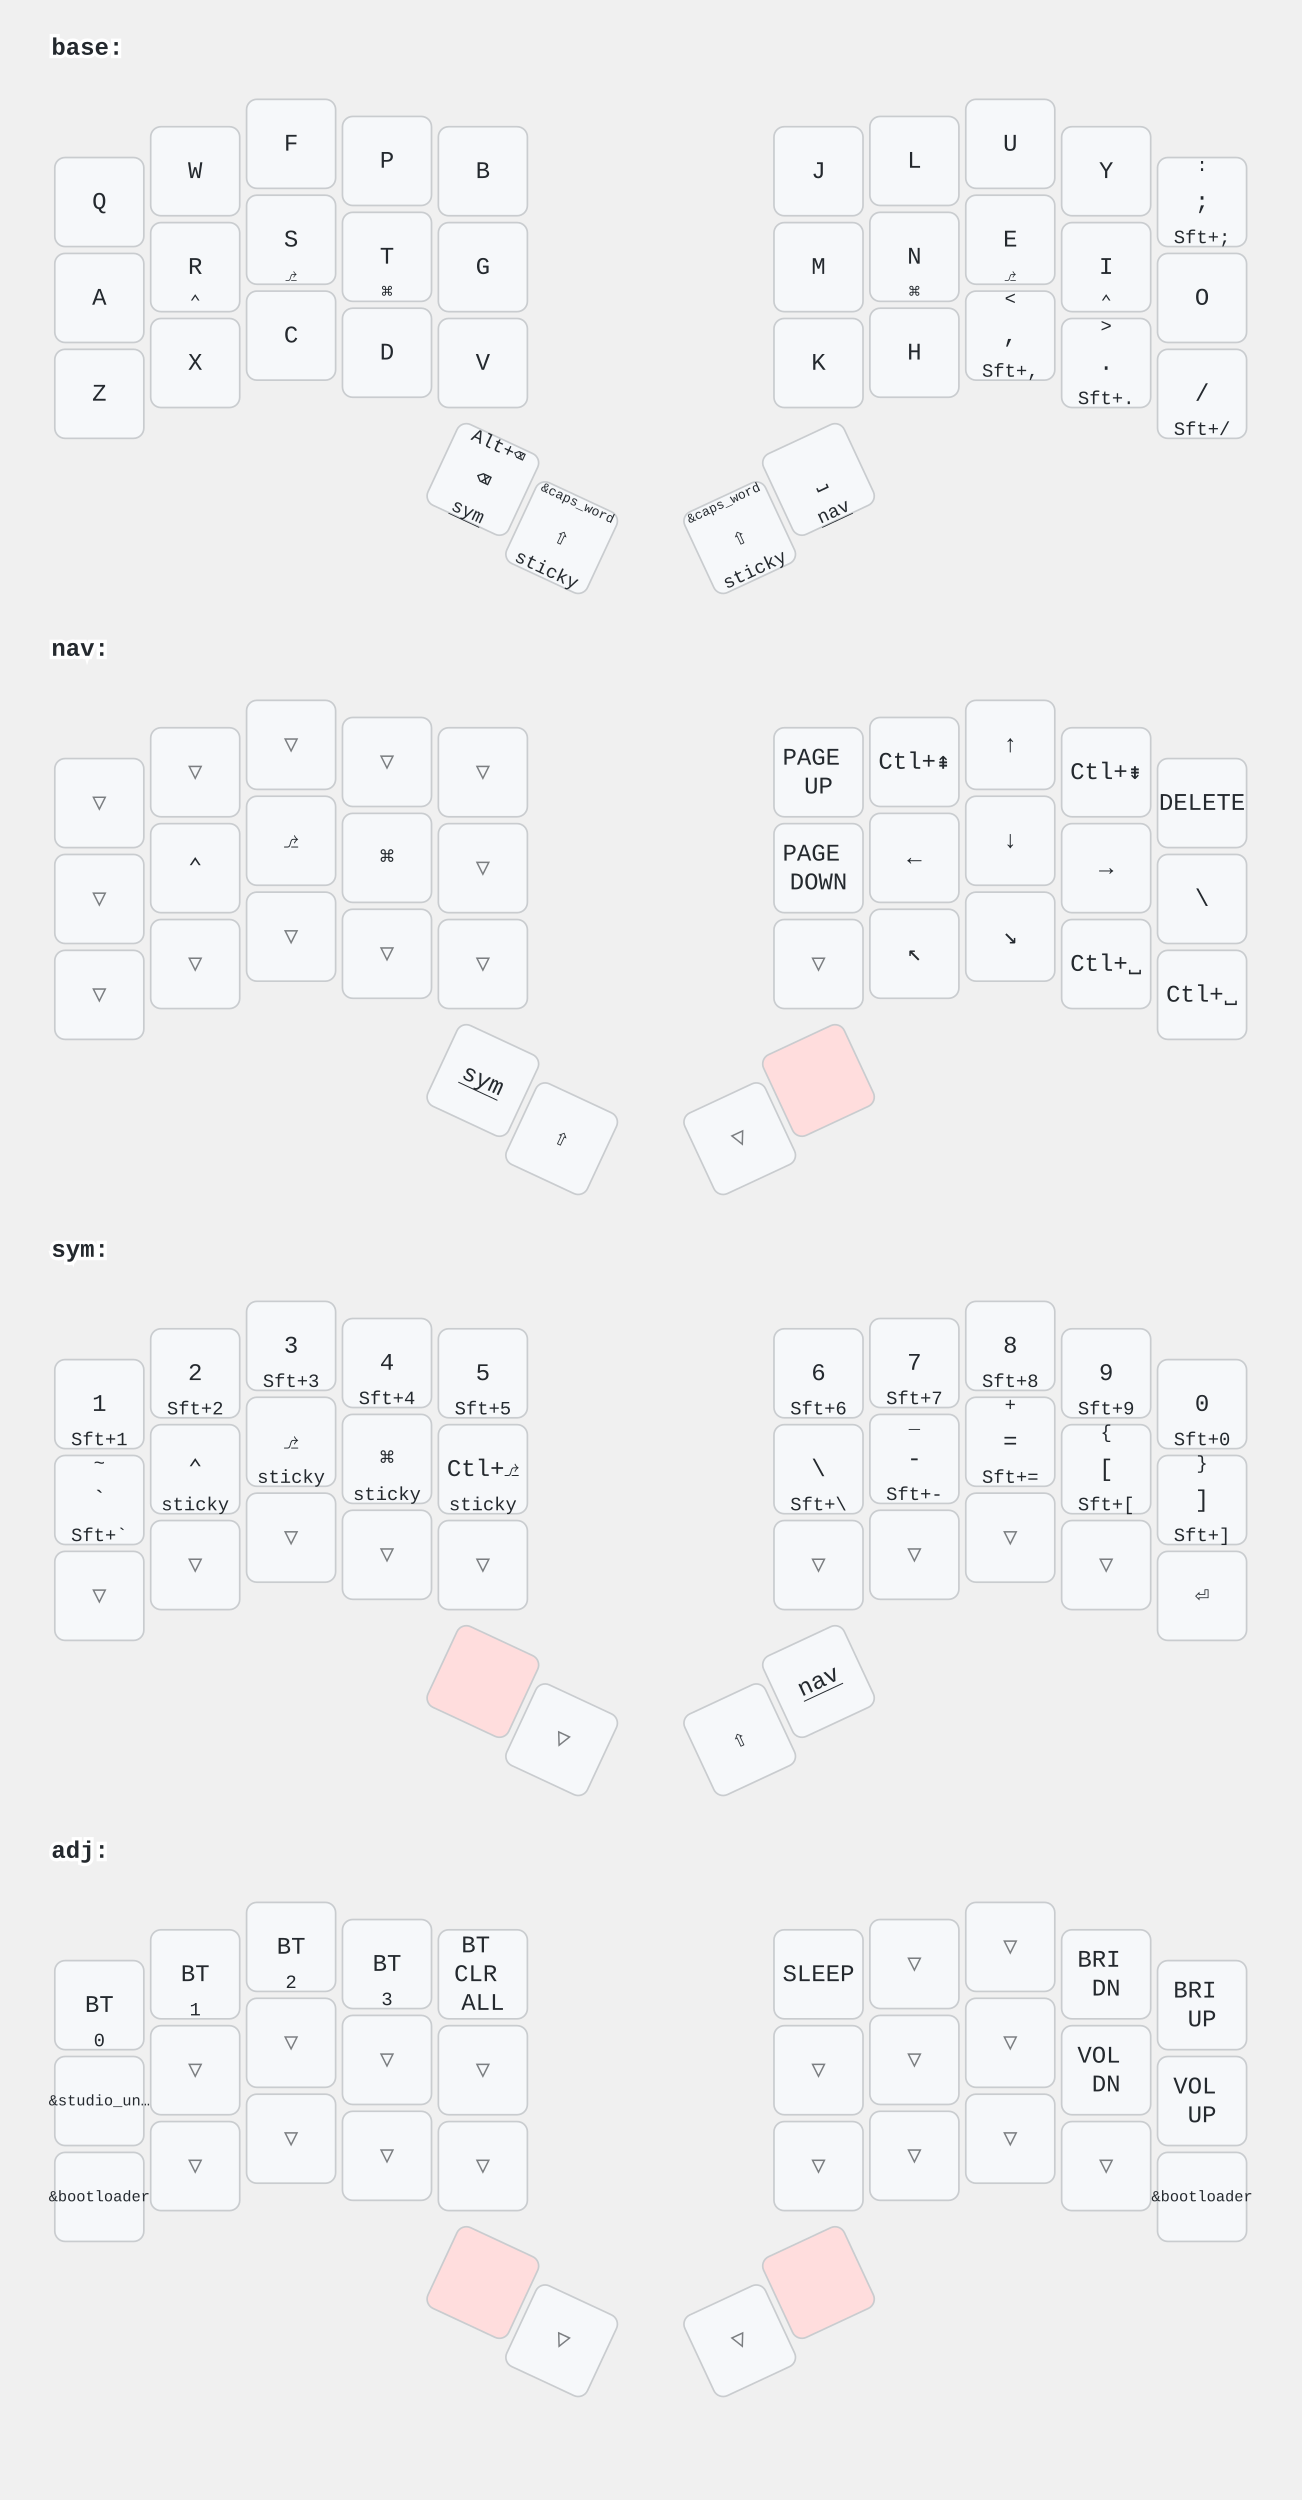
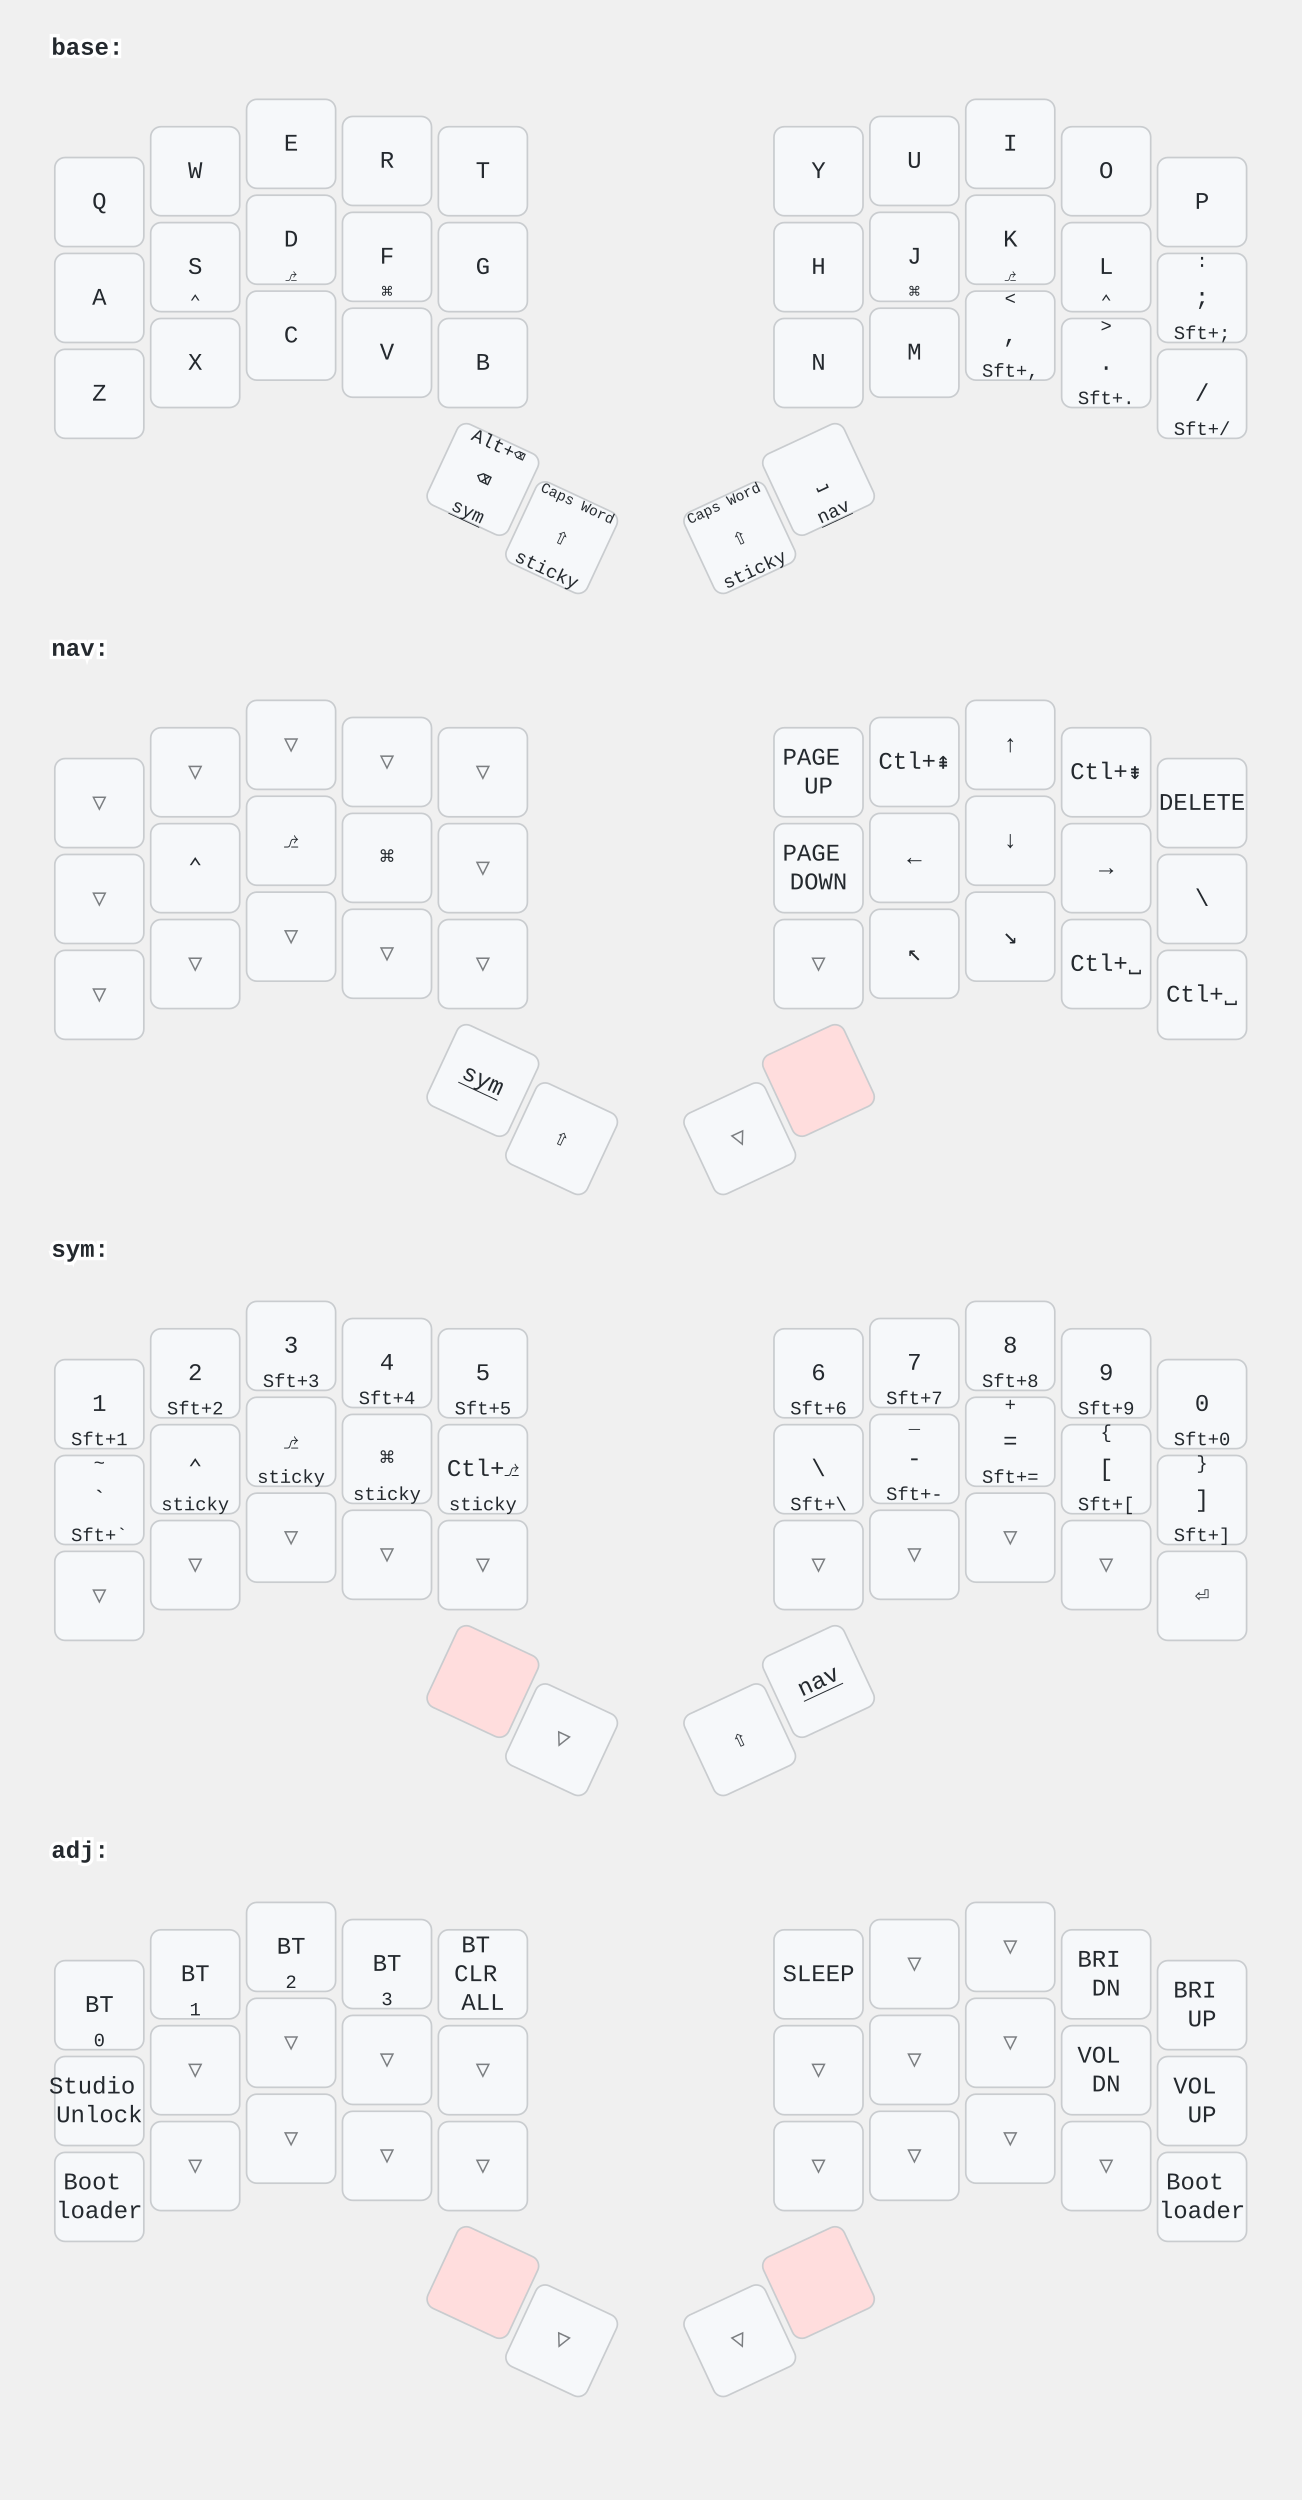
<svg xmlns="http://www.w3.org/2000/svg" width="760" height="1460" viewBox="0 0 760 1460" class="keymap">
  <style>/* inherit to force styles through use tags */
svg path {
    fill: inherit;
}

/* font and background color specifications */
svg.keymap {
    font-family: SFMono-Regular,Consolas,Liberation Mono,Menlo,monospace;
    font-size: 14px;
    font-kerning: normal;
    text-rendering: optimizeLegibility;
    fill: #24292e;
}

/* default key styling */
rect.key {
    fill: #f6f8fa;
}

rect.key, rect.combo {
    stroke: #c9cccf;
    stroke-width: 1;
}

/* default key side styling, only used is draw_key_sides is set */
rect.side {
    filter: brightness(90%);
}

/* color accent for combo boxes */
rect.combo, rect.combo-separate {
    fill: #cdf;
}

/* color accent for held keys */
rect.held, rect.combo.held {
    fill: #fdd;
}

/* color accent for ghost (optional) keys */
rect.ghost, rect.combo.ghost {
    stroke-dasharray: 4, 4;
    stroke-width: 2;
}

text {
    text-anchor: middle;
    dominant-baseline: middle;
}

/* styling for layer labels */
text.label {
    font-weight: bold;
    text-anchor: start;
    stroke: white;
    stroke-width: 4;
    paint-order: stroke;
}

/* styling for optional footer */
text.footer {
    text-anchor: end;
    dominant-baseline: auto;
    stroke: white;
    stroke-width: 4;
    paint-order: stroke;
}

/* styling for combo tap, and key non-tap label text */
text.combo, text.hold, text.shifted, text.left, text.right {
    font-size: 11px;
}

text.hold {
    text-anchor: middle;
    dominant-baseline: auto;
}

text.shifted {
    text-anchor: middle;
    dominant-baseline: hanging;
}

text.left {
    text-anchor: start;
}

text.right {
    text-anchor: end;
}

text.layer-activator {
    text-decoration: underline;
}

/* styling for hold/shifted label text in combo box */
text.combo.hold, text.combo.shifted, text.combo.left, text.combo.right {
    font-size: 8px;
}

/* lighter symbol for transparent keys */
text.trans {
    fill: #7b7e81;
}

/* styling for combo dendrons */
path.combo {
    stroke-width: 1;
    stroke: gray;
    fill: none;
}

/* Start Tabler Icons Cleanup */
/* cannot use height/width with glyphs */
.icon-tabler &gt; path {
    fill: inherit;
    stroke: inherit;
    stroke-width: 2;
}
/* hide tabler's default box */
.icon-tabler &gt; path[stroke="none"][fill="none"] {
    visibility: hidden;
}
/* End Tabler Icons Cleanup */
</style>
  <g transform="translate(30, 0)" class="layer-base">
    <text x="0" y="28" class="label" id="base">base:</text>
    <g transform="translate(0, 56)">
      <g transform="translate(28, 62)" class="key keypos-0">
        <rect rx="6" ry="6" x="-26" y="-26" width="52" height="52" class="key" />
        <text x="0" y="0" class="key tap">Q</text>
      </g>
      <g transform="translate(84, 44)" class="key keypos-1">
        <rect rx="6" ry="6" x="-26" y="-26" width="52" height="52" class="key" />
        <text x="0" y="0" class="key tap">W</text>
      </g>
      <g transform="translate(140, 28)" class="key keypos-2">
        <rect rx="6" ry="6" x="-26" y="-26" width="52" height="52" class="key" />
+         <text x="0" y="0" class="key tap">E</text>
+       </g>
+       <g transform="translate(196, 38)" class="key keypos-3">
+         <rect rx="6" ry="6" x="-26" y="-26" width="52" height="52" class="key" />
+         <text x="0" y="0" class="key tap">R</text>
+       </g>
+       <g transform="translate(252, 44)" class="key keypos-4">
+         <rect rx="6" ry="6" x="-26" y="-26" width="52" height="52" class="key" />
+         <text x="0" y="0" class="key tap">T</text>
+       </g>
+       <g transform="translate(448, 44)" class="key keypos-5">
+         <rect rx="6" ry="6" x="-26" y="-26" width="52" height="52" class="key" />
+         <text x="0" y="0" class="key tap">Y</text>
+       </g>
+       <g transform="translate(504, 38)" class="key keypos-6">
+         <rect rx="6" ry="6" x="-26" y="-26" width="52" height="52" class="key" />
+         <text x="0" y="0" class="key tap">U</text>
+       </g>
+       <g transform="translate(560, 28)" class="key keypos-7">
+         <rect rx="6" ry="6" x="-26" y="-26" width="52" height="52" class="key" />
+         <text x="0" y="0" class="key tap">I</text>
+       </g>
+       <g transform="translate(616, 44)" class="key keypos-8">
+         <rect rx="6" ry="6" x="-26" y="-26" width="52" height="52" class="key" />
+         <text x="0" y="0" class="key tap">O</text>
+       </g>
+       <g transform="translate(672, 62)" class="key keypos-9">
+         <rect rx="6" ry="6" x="-26" y="-26" width="52" height="52" class="key" />
+         <text x="0" y="0" class="key tap">P</text>
+       </g>
+       <g transform="translate(28, 118)" class="key keypos-10">
+         <rect rx="6" ry="6" x="-26" y="-26" width="52" height="52" class="key" />
+         <text x="0" y="0" class="key tap">A</text>
+       </g>
+       <g transform="translate(84, 100)" class="key keypos-11">
+         <rect rx="6" ry="6" x="-26" y="-26" width="52" height="52" class="key" />
+         <text x="0" y="0" class="key tap">S</text>
+         <text x="0" y="24" class="key hold">⌃</text>
+       </g>
+       <g transform="translate(140, 84)" class="key keypos-12">
+         <rect rx="6" ry="6" x="-26" y="-26" width="52" height="52" class="key" />
+         <text x="0" y="0" class="key tap">D</text>
+         <text x="0" y="24" class="key hold">⎇</text>
+       </g>
+       <g transform="translate(196, 94)" class="key keypos-13">
+         <rect rx="6" ry="6" x="-26" y="-26" width="52" height="52" class="key" />
        <text x="0" y="0" class="key tap">F</text>
-       </g>
-       <g transform="translate(196, 38)" class="key keypos-3">
-         <rect rx="6" ry="6" x="-26" y="-26" width="52" height="52" class="key" />
-         <text x="0" y="0" class="key tap">P</text>
-       </g>
-       <g transform="translate(252, 44)" class="key keypos-4">
-         <rect rx="6" ry="6" x="-26" y="-26" width="52" height="52" class="key" />
-         <text x="0" y="0" class="key tap">B</text>
-       </g>
-       <g transform="translate(448, 44)" class="key keypos-5">
+         <text x="0" y="24" class="key hold">⌘</text>
+       </g>
+       <g transform="translate(252, 100)" class="key keypos-14">
+         <rect rx="6" ry="6" x="-26" y="-26" width="52" height="52" class="key" />
+         <text x="0" y="0" class="key tap">G</text>
+       </g>
+       <g transform="translate(448, 100)" class="key keypos-15">
+         <rect rx="6" ry="6" x="-26" y="-26" width="52" height="52" class="key" />
+         <text x="0" y="0" class="key tap">H</text>
+       </g>
+       <g transform="translate(504, 94)" class="key keypos-16">
        <rect rx="6" ry="6" x="-26" y="-26" width="52" height="52" class="key" />
        <text x="0" y="0" class="key tap">J</text>
-       </g>
-       <g transform="translate(504, 38)" class="key keypos-6">
+         <text x="0" y="24" class="key hold">⌘</text>
+       </g>
+       <g transform="translate(560, 84)" class="key keypos-17">
+         <rect rx="6" ry="6" x="-26" y="-26" width="52" height="52" class="key" />
+         <text x="0" y="0" class="key tap">K</text>
+         <text x="0" y="24" class="key hold">⎇</text>
+       </g>
+       <g transform="translate(616, 100)" class="key keypos-18">
        <rect rx="6" ry="6" x="-26" y="-26" width="52" height="52" class="key" />
        <text x="0" y="0" class="key tap">L</text>
-       </g>
-       <g transform="translate(560, 28)" class="key keypos-7">
-         <rect rx="6" ry="6" x="-26" y="-26" width="52" height="52" class="key" />
-         <text x="0" y="0" class="key tap">U</text>
-       </g>
-       <g transform="translate(616, 44)" class="key keypos-8">
-         <rect rx="6" ry="6" x="-26" y="-26" width="52" height="52" class="key" />
-         <text x="0" y="0" class="key tap">Y</text>
-       </g>
-       <g transform="translate(672, 62)" class="key keypos-9">
+         <text x="0" y="24" class="key hold">⌃</text>
+       </g>
+       <g transform="translate(672, 118)" class="key keypos-19">
        <rect rx="6" ry="6" x="-26" y="-26" width="52" height="52" class="key" />
        <text x="0" y="0" class="key tap">;</text>
        <text x="0" y="24" class="key hold">Sft+;</text>
        <text x="0" y="-24" class="key shifted">:</text>
      </g>
-       <g transform="translate(28, 118)" class="key keypos-10">
-         <rect rx="6" ry="6" x="-26" y="-26" width="52" height="52" class="key" />
-         <text x="0" y="0" class="key tap">A</text>
-       </g>
-       <g transform="translate(84, 100)" class="key keypos-11">
-         <rect rx="6" ry="6" x="-26" y="-26" width="52" height="52" class="key" />
-         <text x="0" y="0" class="key tap">R</text>
-         <text x="0" y="24" class="key hold">⌃</text>
-       </g>
-       <g transform="translate(140, 84)" class="key keypos-12">
-         <rect rx="6" ry="6" x="-26" y="-26" width="52" height="52" class="key" />
-         <text x="0" y="0" class="key tap">S</text>
-         <text x="0" y="24" class="key hold">⎇</text>
-       </g>
-       <g transform="translate(196, 94)" class="key keypos-13">
-         <rect rx="6" ry="6" x="-26" y="-26" width="52" height="52" class="key" />
-         <text x="0" y="0" class="key tap">T</text>
-         <text x="0" y="24" class="key hold">⌘</text>
-       </g>
-       <g transform="translate(252, 100)" class="key keypos-14">
-         <rect rx="6" ry="6" x="-26" y="-26" width="52" height="52" class="key" />
-         <text x="0" y="0" class="key tap">G</text>
-       </g>
-       <g transform="translate(448, 100)" class="key keypos-15">
+       <g transform="translate(28, 174)" class="key keypos-20">
+         <rect rx="6" ry="6" x="-26" y="-26" width="52" height="52" class="key" />
+         <text x="0" y="0" class="key tap">Z</text>
+       </g>
+       <g transform="translate(84, 156)" class="key keypos-21">
+         <rect rx="6" ry="6" x="-26" y="-26" width="52" height="52" class="key" />
+         <text x="0" y="0" class="key tap">X</text>
+       </g>
+       <g transform="translate(140, 140)" class="key keypos-22">
+         <rect rx="6" ry="6" x="-26" y="-26" width="52" height="52" class="key" />
+         <text x="0" y="0" class="key tap">C</text>
+       </g>
+       <g transform="translate(196, 150)" class="key keypos-23">
+         <rect rx="6" ry="6" x="-26" y="-26" width="52" height="52" class="key" />
+         <text x="0" y="0" class="key tap">V</text>
+       </g>
+       <g transform="translate(252, 156)" class="key keypos-24">
+         <rect rx="6" ry="6" x="-26" y="-26" width="52" height="52" class="key" />
+         <text x="0" y="0" class="key tap">B</text>
+       </g>
+       <g transform="translate(448, 156)" class="key keypos-25">
+         <rect rx="6" ry="6" x="-26" y="-26" width="52" height="52" class="key" />
+         <text x="0" y="0" class="key tap">N</text>
+       </g>
+       <g transform="translate(504, 150)" class="key keypos-26">
        <rect rx="6" ry="6" x="-26" y="-26" width="52" height="52" class="key" />
        <text x="0" y="0" class="key tap">M</text>
-       </g>
-       <g transform="translate(504, 94)" class="key keypos-16">
-         <rect rx="6" ry="6" x="-26" y="-26" width="52" height="52" class="key" />
-         <text x="0" y="0" class="key tap">N</text>
-         <text x="0" y="24" class="key hold">⌘</text>
-       </g>
-       <g transform="translate(560, 84)" class="key keypos-17">
-         <rect rx="6" ry="6" x="-26" y="-26" width="52" height="52" class="key" />
-         <text x="0" y="0" class="key tap">E</text>
-         <text x="0" y="24" class="key hold">⎇</text>
-       </g>
-       <g transform="translate(616, 100)" class="key keypos-18">
-         <rect rx="6" ry="6" x="-26" y="-26" width="52" height="52" class="key" />
-         <text x="0" y="0" class="key tap">I</text>
-         <text x="0" y="24" class="key hold">⌃</text>
-       </g>
-       <g transform="translate(672, 118)" class="key keypos-19">
-         <rect rx="6" ry="6" x="-26" y="-26" width="52" height="52" class="key" />
-         <text x="0" y="0" class="key tap">O</text>
-       </g>
-       <g transform="translate(28, 174)" class="key keypos-20">
-         <rect rx="6" ry="6" x="-26" y="-26" width="52" height="52" class="key" />
-         <text x="0" y="0" class="key tap">Z</text>
-       </g>
-       <g transform="translate(84, 156)" class="key keypos-21">
-         <rect rx="6" ry="6" x="-26" y="-26" width="52" height="52" class="key" />
-         <text x="0" y="0" class="key tap">X</text>
-       </g>
-       <g transform="translate(140, 140)" class="key keypos-22">
-         <rect rx="6" ry="6" x="-26" y="-26" width="52" height="52" class="key" />
-         <text x="0" y="0" class="key tap">C</text>
-       </g>
-       <g transform="translate(196, 150)" class="key keypos-23">
-         <rect rx="6" ry="6" x="-26" y="-26" width="52" height="52" class="key" />
-         <text x="0" y="0" class="key tap">D</text>
-       </g>
-       <g transform="translate(252, 156)" class="key keypos-24">
-         <rect rx="6" ry="6" x="-26" y="-26" width="52" height="52" class="key" />
-         <text x="0" y="0" class="key tap">V</text>
-       </g>
-       <g transform="translate(448, 156)" class="key keypos-25">
-         <rect rx="6" ry="6" x="-26" y="-26" width="52" height="52" class="key" />
-         <text x="0" y="0" class="key tap">K</text>
-       </g>
-       <g transform="translate(504, 150)" class="key keypos-26">
-         <rect rx="6" ry="6" x="-26" y="-26" width="52" height="52" class="key" />
-         <text x="0" y="0" class="key tap">H</text>
      </g>
      <g transform="translate(560, 140)" class="key keypos-27">
        <rect rx="6" ry="6" x="-26" y="-26" width="52" height="52" class="key" />
        <text x="0" y="0" class="key tap">,</text>
        <text x="0" y="24" class="key hold">Sft+,</text>
        <text x="0" y="-24" class="key shifted">&lt;</text>
      </g>
      <g transform="translate(616, 156)" class="key keypos-28">
        <rect rx="6" ry="6" x="-26" y="-26" width="52" height="52" class="key" />
        <text x="0" y="0" class="key tap">.</text>
        <text x="0" y="24" class="key hold">Sft+.</text>
        <text x="0" y="-24" class="key shifted">&gt;</text>
      </g>
      <g transform="translate(672, 174)" class="key keypos-29">
        <rect rx="6" ry="6" x="-26" y="-26" width="52" height="52" class="key" />
        <text x="0" y="0" class="key tap">/</text>
        <text x="0" y="24" class="key hold">Sft+/</text>
      </g>
      <g transform="translate(252, 224) rotate(25.0)" class="key keypos-30">
        <rect rx="6" ry="6" x="-26" y="-26" width="52" height="52" class="key" />
        <text x="0" y="0" class="key tap">⌫</text>
        <a href="#sym">
          <text x="0" y="24" class="key hold layer-activator">sym</text>
        </a>
        <text x="0" y="-24" class="key shifted">Alt+⌫</text>
      </g>
      <g transform="translate(298, 258) rotate(25.0)" class="key keypos-31">
        <rect rx="6" ry="6" x="-26" y="-26" width="52" height="52" class="key" />
        <text x="0" y="0" class="key tap">⇧</text>
        <text x="0" y="24" class="key hold">sticky</text>
        <text x="0" y="-24" class="key shifted">
-           <tspan style="font-size: 70%">&amp;caps_word</tspan>
+           <tspan style="font-size: 78%">Caps Word</tspan>
        </text>
      </g>
      <g transform="translate(402, 258) rotate(-25.0)" class="key keypos-32">
        <rect rx="6" ry="6" x="-26" y="-26" width="52" height="52" class="key" />
        <text x="0" y="0" class="key tap">⇧</text>
        <text x="0" y="24" class="key hold">sticky</text>
        <text x="0" y="-24" class="key shifted">
-           <tspan style="font-size: 70%">&amp;caps_word</tspan>
+           <tspan style="font-size: 78%">Caps Word</tspan>
        </text>
      </g>
      <g transform="translate(448, 224) rotate(-25.0)" class="key keypos-33">
        <rect rx="6" ry="6" x="-26" y="-26" width="52" height="52" class="key" />
        <text x="0" y="0" class="key tap">⎵</text>
        <a href="#nav">
          <text x="0" y="24" class="key hold layer-activator">nav</text>
        </a>
      </g>
    </g>
  </g>
  <g transform="translate(30, 351)" class="layer-nav">
    <text x="0" y="28" class="label" id="nav">nav:</text>
    <g transform="translate(0, 56)">
      <g transform="translate(28, 62)" class="key trans keypos-0">
        <rect rx="6" ry="6" x="-26" y="-26" width="52" height="52" class="key trans" />
        <text x="0" y="0" class="key trans tap">▽</text>
      </g>
      <g transform="translate(84, 44)" class="key trans keypos-1">
        <rect rx="6" ry="6" x="-26" y="-26" width="52" height="52" class="key trans" />
        <text x="0" y="0" class="key trans tap">▽</text>
      </g>
      <g transform="translate(140, 28)" class="key trans keypos-2">
        <rect rx="6" ry="6" x="-26" y="-26" width="52" height="52" class="key trans" />
        <text x="0" y="0" class="key trans tap">▽</text>
      </g>
      <g transform="translate(196, 38)" class="key trans keypos-3">
        <rect rx="6" ry="6" x="-26" y="-26" width="52" height="52" class="key trans" />
        <text x="0" y="0" class="key trans tap">▽</text>
      </g>
      <g transform="translate(252, 44)" class="key trans keypos-4">
        <rect rx="6" ry="6" x="-26" y="-26" width="52" height="52" class="key trans" />
        <text x="0" y="0" class="key trans tap">▽</text>
      </g>
      <g transform="translate(448, 44)" class="key keypos-5">
        <rect rx="6" ry="6" x="-26" y="-26" width="52" height="52" class="key" />
        <text x="0" y="0" class="key tap">
          <tspan x="0" dy="-0.6em">PAGE</tspan>
          <tspan x="0" dy="1.2em">UP</tspan>
        </text>
      </g>
      <g transform="translate(504, 38)" class="key keypos-6">
        <rect rx="6" ry="6" x="-26" y="-26" width="52" height="52" class="key" />
        <text x="0" y="0" class="key tap">Ctl+⇞</text>
      </g>
      <g transform="translate(560, 28)" class="key keypos-7">
        <rect rx="6" ry="6" x="-26" y="-26" width="52" height="52" class="key" />
        <text x="0" y="0" class="key tap">↑</text>
      </g>
      <g transform="translate(616, 44)" class="key keypos-8">
        <rect rx="6" ry="6" x="-26" y="-26" width="52" height="52" class="key" />
        <text x="0" y="0" class="key tap">Ctl+⇟</text>
      </g>
      <g transform="translate(672, 62)" class="key keypos-9">
        <rect rx="6" ry="6" x="-26" y="-26" width="52" height="52" class="key" />
        <text x="0" y="0" class="key tap">DELETE</text>
      </g>
      <g transform="translate(28, 118)" class="key trans keypos-10">
        <rect rx="6" ry="6" x="-26" y="-26" width="52" height="52" class="key trans" />
        <text x="0" y="0" class="key trans tap">▽</text>
      </g>
      <g transform="translate(84, 100)" class="key keypos-11">
        <rect rx="6" ry="6" x="-26" y="-26" width="52" height="52" class="key" />
        <text x="0" y="0" class="key tap">⌃</text>
      </g>
      <g transform="translate(140, 84)" class="key keypos-12">
        <rect rx="6" ry="6" x="-26" y="-26" width="52" height="52" class="key" />
        <text x="0" y="0" class="key tap">⎇</text>
      </g>
      <g transform="translate(196, 94)" class="key keypos-13">
        <rect rx="6" ry="6" x="-26" y="-26" width="52" height="52" class="key" />
        <text x="0" y="0" class="key tap">⌘</text>
      </g>
      <g transform="translate(252, 100)" class="key trans keypos-14">
        <rect rx="6" ry="6" x="-26" y="-26" width="52" height="52" class="key trans" />
        <text x="0" y="0" class="key trans tap">▽</text>
      </g>
      <g transform="translate(448, 100)" class="key keypos-15">
        <rect rx="6" ry="6" x="-26" y="-26" width="52" height="52" class="key" />
        <text x="0" y="0" class="key tap">
          <tspan x="0" dy="-0.6em">PAGE</tspan>
          <tspan x="0" dy="1.2em">DOWN</tspan>
        </text>
      </g>
      <g transform="translate(504, 94)" class="key keypos-16">
        <rect rx="6" ry="6" x="-26" y="-26" width="52" height="52" class="key" />
        <text x="0" y="0" class="key tap">←</text>
      </g>
      <g transform="translate(560, 84)" class="key keypos-17">
        <rect rx="6" ry="6" x="-26" y="-26" width="52" height="52" class="key" />
        <text x="0" y="0" class="key tap">↓</text>
      </g>
      <g transform="translate(616, 100)" class="key keypos-18">
        <rect rx="6" ry="6" x="-26" y="-26" width="52" height="52" class="key" />
        <text x="0" y="0" class="key tap">→</text>
      </g>
      <g transform="translate(672, 118)" class="key keypos-19">
        <rect rx="6" ry="6" x="-26" y="-26" width="52" height="52" class="key" />
        <text x="0" y="0" class="key tap">\</text>
      </g>
      <g transform="translate(28, 174)" class="key trans keypos-20">
        <rect rx="6" ry="6" x="-26" y="-26" width="52" height="52" class="key trans" />
        <text x="0" y="0" class="key trans tap">▽</text>
      </g>
      <g transform="translate(84, 156)" class="key trans keypos-21">
        <rect rx="6" ry="6" x="-26" y="-26" width="52" height="52" class="key trans" />
        <text x="0" y="0" class="key trans tap">▽</text>
      </g>
      <g transform="translate(140, 140)" class="key trans keypos-22">
        <rect rx="6" ry="6" x="-26" y="-26" width="52" height="52" class="key trans" />
        <text x="0" y="0" class="key trans tap">▽</text>
      </g>
      <g transform="translate(196, 150)" class="key trans keypos-23">
        <rect rx="6" ry="6" x="-26" y="-26" width="52" height="52" class="key trans" />
        <text x="0" y="0" class="key trans tap">▽</text>
      </g>
      <g transform="translate(252, 156)" class="key trans keypos-24">
        <rect rx="6" ry="6" x="-26" y="-26" width="52" height="52" class="key trans" />
        <text x="0" y="0" class="key trans tap">▽</text>
      </g>
      <g transform="translate(448, 156)" class="key trans keypos-25">
        <rect rx="6" ry="6" x="-26" y="-26" width="52" height="52" class="key trans" />
        <text x="0" y="0" class="key trans tap">▽</text>
      </g>
      <g transform="translate(504, 150)" class="key keypos-26">
        <rect rx="6" ry="6" x="-26" y="-26" width="52" height="52" class="key" />
        <text x="0" y="0" class="key tap">↖</text>
      </g>
      <g transform="translate(560, 140)" class="key keypos-27">
        <rect rx="6" ry="6" x="-26" y="-26" width="52" height="52" class="key" />
        <text x="0" y="0" class="key tap">↘</text>
      </g>
      <g transform="translate(616, 156)" class="key keypos-28">
        <rect rx="6" ry="6" x="-26" y="-26" width="52" height="52" class="key" />
        <text x="0" y="0" class="key tap">Ctl+⎵</text>
      </g>
      <g transform="translate(672, 174)" class="key keypos-29">
        <rect rx="6" ry="6" x="-26" y="-26" width="52" height="52" class="key" />
        <text x="0" y="0" class="key tap">Ctl+⎵</text>
      </g>
      <g transform="translate(252, 224) rotate(25.0)" class="key keypos-30">
        <rect rx="6" ry="6" x="-26" y="-26" width="52" height="52" class="key" />
        <a href="#sym">
          <text x="0" y="0" class="key tap layer-activator">sym</text>
        </a>
      </g>
      <g transform="translate(298, 258) rotate(25.0)" class="key keypos-31">
        <rect rx="6" ry="6" x="-26" y="-26" width="52" height="52" class="key" />
        <text x="0" y="0" class="key tap">⇧</text>
      </g>
      <g transform="translate(402, 258) rotate(-25.0)" class="key trans keypos-32">
        <rect rx="6" ry="6" x="-26" y="-26" width="52" height="52" class="key trans" />
        <text x="0" y="0" class="key trans tap">▽</text>
      </g>
      <g transform="translate(448, 224) rotate(-25.0)" class="key held keypos-33">
        <rect rx="6" ry="6" x="-26" y="-26" width="52" height="52" class="key held" />
      </g>
    </g>
  </g>
  <g transform="translate(30, 702)" class="layer-sym">
    <text x="0" y="28" class="label" id="sym">sym:</text>
    <g transform="translate(0, 56)">
      <g transform="translate(28, 62)" class="key keypos-0">
        <rect rx="6" ry="6" x="-26" y="-26" width="52" height="52" class="key" />
        <text x="0" y="0" class="key tap">1</text>
        <text x="0" y="24" class="key hold">Sft+1</text>
      </g>
      <g transform="translate(84, 44)" class="key keypos-1">
        <rect rx="6" ry="6" x="-26" y="-26" width="52" height="52" class="key" />
        <text x="0" y="0" class="key tap">2</text>
        <text x="0" y="24" class="key hold">Sft+2</text>
      </g>
      <g transform="translate(140, 28)" class="key keypos-2">
        <rect rx="6" ry="6" x="-26" y="-26" width="52" height="52" class="key" />
        <text x="0" y="0" class="key tap">3</text>
        <text x="0" y="24" class="key hold">Sft+3</text>
      </g>
      <g transform="translate(196, 38)" class="key keypos-3">
        <rect rx="6" ry="6" x="-26" y="-26" width="52" height="52" class="key" />
        <text x="0" y="0" class="key tap">4</text>
        <text x="0" y="24" class="key hold">Sft+4</text>
      </g>
      <g transform="translate(252, 44)" class="key keypos-4">
        <rect rx="6" ry="6" x="-26" y="-26" width="52" height="52" class="key" />
        <text x="0" y="0" class="key tap">5</text>
        <text x="0" y="24" class="key hold">Sft+5</text>
      </g>
      <g transform="translate(448, 44)" class="key keypos-5">
        <rect rx="6" ry="6" x="-26" y="-26" width="52" height="52" class="key" />
        <text x="0" y="0" class="key tap">6</text>
        <text x="0" y="24" class="key hold">Sft+6</text>
      </g>
      <g transform="translate(504, 38)" class="key keypos-6">
        <rect rx="6" ry="6" x="-26" y="-26" width="52" height="52" class="key" />
        <text x="0" y="0" class="key tap">7</text>
        <text x="0" y="24" class="key hold">Sft+7</text>
      </g>
      <g transform="translate(560, 28)" class="key keypos-7">
        <rect rx="6" ry="6" x="-26" y="-26" width="52" height="52" class="key" />
        <text x="0" y="0" class="key tap">8</text>
        <text x="0" y="24" class="key hold">Sft+8</text>
      </g>
      <g transform="translate(616, 44)" class="key keypos-8">
        <rect rx="6" ry="6" x="-26" y="-26" width="52" height="52" class="key" />
        <text x="0" y="0" class="key tap">9</text>
        <text x="0" y="24" class="key hold">Sft+9</text>
      </g>
      <g transform="translate(672, 62)" class="key keypos-9">
        <rect rx="6" ry="6" x="-26" y="-26" width="52" height="52" class="key" />
        <text x="0" y="0" class="key tap">0</text>
        <text x="0" y="24" class="key hold">Sft+0</text>
      </g>
      <g transform="translate(28, 118)" class="key keypos-10">
        <rect rx="6" ry="6" x="-26" y="-26" width="52" height="52" class="key" />
        <text x="0" y="0" class="key tap">`</text>
        <text x="0" y="24" class="key hold">Sft+`</text>
        <text x="0" y="-24" class="key shifted">~</text>
      </g>
      <g transform="translate(84, 100)" class="key keypos-11">
        <rect rx="6" ry="6" x="-26" y="-26" width="52" height="52" class="key" />
        <text x="0" y="0" class="key tap">⌃</text>
        <text x="0" y="24" class="key hold">sticky</text>
      </g>
      <g transform="translate(140, 84)" class="key keypos-12">
        <rect rx="6" ry="6" x="-26" y="-26" width="52" height="52" class="key" />
        <text x="0" y="0" class="key tap">⎇</text>
        <text x="0" y="24" class="key hold">sticky</text>
      </g>
      <g transform="translate(196, 94)" class="key keypos-13">
        <rect rx="6" ry="6" x="-26" y="-26" width="52" height="52" class="key" />
        <text x="0" y="0" class="key tap">⌘</text>
        <text x="0" y="24" class="key hold">sticky</text>
      </g>
      <g transform="translate(252, 100)" class="key keypos-14">
        <rect rx="6" ry="6" x="-26" y="-26" width="52" height="52" class="key" />
        <text x="0" y="0" class="key tap">Ctl+⎇</text>
        <text x="0" y="24" class="key hold">sticky</text>
      </g>
      <g transform="translate(448, 100)" class="key keypos-15">
        <rect rx="6" ry="6" x="-26" y="-26" width="52" height="52" class="key" />
        <text x="0" y="0" class="key tap">\</text>
        <text x="0" y="24" class="key hold">Sft+\</text>
      </g>
      <g transform="translate(504, 94)" class="key keypos-16">
        <rect rx="6" ry="6" x="-26" y="-26" width="52" height="52" class="key" />
        <text x="0" y="0" class="key tap">-</text>
        <text x="0" y="24" class="key hold">Sft+-</text>
        <text x="0" y="-24" class="key shifted">_</text>
      </g>
      <g transform="translate(560, 84)" class="key keypos-17">
        <rect rx="6" ry="6" x="-26" y="-26" width="52" height="52" class="key" />
        <text x="0" y="0" class="key tap">=</text>
        <text x="0" y="24" class="key hold">Sft+=</text>
        <text x="0" y="-24" class="key shifted">+</text>
      </g>
      <g transform="translate(616, 100)" class="key keypos-18">
        <rect rx="6" ry="6" x="-26" y="-26" width="52" height="52" class="key" />
        <text x="0" y="0" class="key tap">[</text>
        <text x="0" y="24" class="key hold">Sft+[</text>
        <text x="0" y="-24" class="key shifted">{</text>
      </g>
      <g transform="translate(672, 118)" class="key keypos-19">
        <rect rx="6" ry="6" x="-26" y="-26" width="52" height="52" class="key" />
        <text x="0" y="0" class="key tap">]</text>
        <text x="0" y="24" class="key hold">Sft+]</text>
        <text x="0" y="-24" class="key shifted">}</text>
      </g>
      <g transform="translate(28, 174)" class="key trans keypos-20">
        <rect rx="6" ry="6" x="-26" y="-26" width="52" height="52" class="key trans" />
        <text x="0" y="0" class="key trans tap">▽</text>
      </g>
      <g transform="translate(84, 156)" class="key trans keypos-21">
        <rect rx="6" ry="6" x="-26" y="-26" width="52" height="52" class="key trans" />
        <text x="0" y="0" class="key trans tap">▽</text>
      </g>
      <g transform="translate(140, 140)" class="key trans keypos-22">
        <rect rx="6" ry="6" x="-26" y="-26" width="52" height="52" class="key trans" />
        <text x="0" y="0" class="key trans tap">▽</text>
      </g>
      <g transform="translate(196, 150)" class="key trans keypos-23">
        <rect rx="6" ry="6" x="-26" y="-26" width="52" height="52" class="key trans" />
        <text x="0" y="0" class="key trans tap">▽</text>
      </g>
      <g transform="translate(252, 156)" class="key trans keypos-24">
        <rect rx="6" ry="6" x="-26" y="-26" width="52" height="52" class="key trans" />
        <text x="0" y="0" class="key trans tap">▽</text>
      </g>
      <g transform="translate(448, 156)" class="key trans keypos-25">
        <rect rx="6" ry="6" x="-26" y="-26" width="52" height="52" class="key trans" />
        <text x="0" y="0" class="key trans tap">▽</text>
      </g>
      <g transform="translate(504, 150)" class="key trans keypos-26">
        <rect rx="6" ry="6" x="-26" y="-26" width="52" height="52" class="key trans" />
        <text x="0" y="0" class="key trans tap">▽</text>
      </g>
      <g transform="translate(560, 140)" class="key trans keypos-27">
        <rect rx="6" ry="6" x="-26" y="-26" width="52" height="52" class="key trans" />
        <text x="0" y="0" class="key trans tap">▽</text>
      </g>
      <g transform="translate(616, 156)" class="key trans keypos-28">
        <rect rx="6" ry="6" x="-26" y="-26" width="52" height="52" class="key trans" />
        <text x="0" y="0" class="key trans tap">▽</text>
      </g>
      <g transform="translate(672, 174)" class="key keypos-29">
        <rect rx="6" ry="6" x="-26" y="-26" width="52" height="52" class="key" />
        <text x="0" y="0" class="key tap">⏎</text>
      </g>
      <g transform="translate(252, 224) rotate(25.0)" class="key held keypos-30">
        <rect rx="6" ry="6" x="-26" y="-26" width="52" height="52" class="key held" />
      </g>
      <g transform="translate(298, 258) rotate(25.0)" class="key trans keypos-31">
        <rect rx="6" ry="6" x="-26" y="-26" width="52" height="52" class="key trans" />
        <text x="0" y="0" class="key trans tap">▽</text>
      </g>
      <g transform="translate(402, 258) rotate(-25.0)" class="key keypos-32">
        <rect rx="6" ry="6" x="-26" y="-26" width="52" height="52" class="key" />
        <text x="0" y="0" class="key tap">⇧</text>
      </g>
      <g transform="translate(448, 224) rotate(-25.0)" class="key keypos-33">
        <rect rx="6" ry="6" x="-26" y="-26" width="52" height="52" class="key" />
        <a href="#nav">
          <text x="0" y="0" class="key tap layer-activator">nav</text>
        </a>
      </g>
    </g>
  </g>
  <g transform="translate(30, 1053)" class="layer-adj">
    <text x="0" y="28" class="label" id="adj">adj:</text>
    <g transform="translate(0, 56)">
      <g transform="translate(28, 62)" class="key keypos-0">
        <rect rx="6" ry="6" x="-26" y="-26" width="52" height="52" class="key" />
        <text x="0" y="0" class="key tap">BT</text>
        <text x="0" y="24" class="key hold">0</text>
      </g>
      <g transform="translate(84, 44)" class="key keypos-1">
        <rect rx="6" ry="6" x="-26" y="-26" width="52" height="52" class="key" />
        <text x="0" y="0" class="key tap">BT</text>
        <text x="0" y="24" class="key hold">1</text>
      </g>
      <g transform="translate(140, 28)" class="key keypos-2">
        <rect rx="6" ry="6" x="-26" y="-26" width="52" height="52" class="key" />
        <text x="0" y="0" class="key tap">BT</text>
        <text x="0" y="24" class="key hold">2</text>
      </g>
      <g transform="translate(196, 38)" class="key keypos-3">
        <rect rx="6" ry="6" x="-26" y="-26" width="52" height="52" class="key" />
        <text x="0" y="0" class="key tap">BT</text>
        <text x="0" y="24" class="key hold">3</text>
      </g>
      <g transform="translate(252, 44)" class="key keypos-4">
        <rect rx="6" ry="6" x="-26" y="-26" width="52" height="52" class="key" />
        <text x="0" y="0" class="key tap">
          <tspan x="0" dy="-1.2em">BT</tspan>
          <tspan x="0" dy="1.2em">CLR</tspan>
          <tspan x="0" dy="1.2em">ALL</tspan>
        </text>
      </g>
      <g transform="translate(448, 44)" class="key keypos-5">
        <rect rx="6" ry="6" x="-26" y="-26" width="52" height="52" class="key" />
        <text x="0" y="0" class="key tap">SLEEP</text>
      </g>
      <g transform="translate(504, 38)" class="key trans keypos-6">
        <rect rx="6" ry="6" x="-26" y="-26" width="52" height="52" class="key trans" />
        <text x="0" y="0" class="key trans tap">▽</text>
      </g>
      <g transform="translate(560, 28)" class="key trans keypos-7">
        <rect rx="6" ry="6" x="-26" y="-26" width="52" height="52" class="key trans" />
        <text x="0" y="0" class="key trans tap">▽</text>
      </g>
      <g transform="translate(616, 44)" class="key keypos-8">
        <rect rx="6" ry="6" x="-26" y="-26" width="52" height="52" class="key" />
        <text x="0" y="0" class="key tap">
          <tspan x="0" dy="-0.6em">BRI</tspan>
          <tspan x="0" dy="1.2em">DN</tspan>
        </text>
      </g>
      <g transform="translate(672, 62)" class="key keypos-9">
        <rect rx="6" ry="6" x="-26" y="-26" width="52" height="52" class="key" />
        <text x="0" y="0" class="key tap">
          <tspan x="0" dy="-0.6em">BRI</tspan>
          <tspan x="0" dy="1.2em">UP</tspan>
        </text>
      </g>
      <g transform="translate(28, 118)" class="key keypos-10">
        <rect rx="6" ry="6" x="-26" y="-26" width="52" height="52" class="key" />
        <text x="0" y="0" class="key tap">
-           <tspan style="font-size: 64%">&amp;studio_un…</tspan>
+           <tspan x="0" dy="-0.6em">Studio</tspan>
+           <tspan x="0" dy="1.2em">Unlock</tspan>
        </text>
      </g>
      <g transform="translate(84, 100)" class="key trans keypos-11">
        <rect rx="6" ry="6" x="-26" y="-26" width="52" height="52" class="key trans" />
        <text x="0" y="0" class="key trans tap">▽</text>
      </g>
      <g transform="translate(140, 84)" class="key trans keypos-12">
        <rect rx="6" ry="6" x="-26" y="-26" width="52" height="52" class="key trans" />
        <text x="0" y="0" class="key trans tap">▽</text>
      </g>
      <g transform="translate(196, 94)" class="key trans keypos-13">
        <rect rx="6" ry="6" x="-26" y="-26" width="52" height="52" class="key trans" />
        <text x="0" y="0" class="key trans tap">▽</text>
      </g>
      <g transform="translate(252, 100)" class="key trans keypos-14">
        <rect rx="6" ry="6" x="-26" y="-26" width="52" height="52" class="key trans" />
        <text x="0" y="0" class="key trans tap">▽</text>
      </g>
      <g transform="translate(448, 100)" class="key trans keypos-15">
        <rect rx="6" ry="6" x="-26" y="-26" width="52" height="52" class="key trans" />
        <text x="0" y="0" class="key trans tap">▽</text>
      </g>
      <g transform="translate(504, 94)" class="key trans keypos-16">
        <rect rx="6" ry="6" x="-26" y="-26" width="52" height="52" class="key trans" />
        <text x="0" y="0" class="key trans tap">▽</text>
      </g>
      <g transform="translate(560, 84)" class="key trans keypos-17">
        <rect rx="6" ry="6" x="-26" y="-26" width="52" height="52" class="key trans" />
        <text x="0" y="0" class="key trans tap">▽</text>
      </g>
      <g transform="translate(616, 100)" class="key keypos-18">
        <rect rx="6" ry="6" x="-26" y="-26" width="52" height="52" class="key" />
        <text x="0" y="0" class="key tap">
          <tspan x="0" dy="-0.6em">VOL</tspan>
          <tspan x="0" dy="1.2em">DN</tspan>
        </text>
      </g>
      <g transform="translate(672, 118)" class="key keypos-19">
        <rect rx="6" ry="6" x="-26" y="-26" width="52" height="52" class="key" />
        <text x="0" y="0" class="key tap">
          <tspan x="0" dy="-0.6em">VOL</tspan>
          <tspan x="0" dy="1.2em">UP</tspan>
        </text>
      </g>
      <g transform="translate(28, 174)" class="key keypos-20">
        <rect rx="6" ry="6" x="-26" y="-26" width="52" height="52" class="key" />
        <text x="0" y="0" class="key tap">
-           <tspan style="font-size: 64%">&amp;bootloader</tspan>
+           <tspan x="0" dy="-0.6em">Boot</tspan>
+           <tspan x="0" dy="1.2em">loader</tspan>
        </text>
      </g>
      <g transform="translate(84, 156)" class="key trans keypos-21">
        <rect rx="6" ry="6" x="-26" y="-26" width="52" height="52" class="key trans" />
        <text x="0" y="0" class="key trans tap">▽</text>
      </g>
      <g transform="translate(140, 140)" class="key trans keypos-22">
        <rect rx="6" ry="6" x="-26" y="-26" width="52" height="52" class="key trans" />
        <text x="0" y="0" class="key trans tap">▽</text>
      </g>
      <g transform="translate(196, 150)" class="key trans keypos-23">
        <rect rx="6" ry="6" x="-26" y="-26" width="52" height="52" class="key trans" />
        <text x="0" y="0" class="key trans tap">▽</text>
      </g>
      <g transform="translate(252, 156)" class="key trans keypos-24">
        <rect rx="6" ry="6" x="-26" y="-26" width="52" height="52" class="key trans" />
        <text x="0" y="0" class="key trans tap">▽</text>
      </g>
      <g transform="translate(448, 156)" class="key trans keypos-25">
        <rect rx="6" ry="6" x="-26" y="-26" width="52" height="52" class="key trans" />
        <text x="0" y="0" class="key trans tap">▽</text>
      </g>
      <g transform="translate(504, 150)" class="key trans keypos-26">
        <rect rx="6" ry="6" x="-26" y="-26" width="52" height="52" class="key trans" />
        <text x="0" y="0" class="key trans tap">▽</text>
      </g>
      <g transform="translate(560, 140)" class="key trans keypos-27">
        <rect rx="6" ry="6" x="-26" y="-26" width="52" height="52" class="key trans" />
        <text x="0" y="0" class="key trans tap">▽</text>
      </g>
      <g transform="translate(616, 156)" class="key trans keypos-28">
        <rect rx="6" ry="6" x="-26" y="-26" width="52" height="52" class="key trans" />
        <text x="0" y="0" class="key trans tap">▽</text>
      </g>
      <g transform="translate(672, 174)" class="key keypos-29">
        <rect rx="6" ry="6" x="-26" y="-26" width="52" height="52" class="key" />
        <text x="0" y="0" class="key tap">
-           <tspan style="font-size: 64%">&amp;bootloader</tspan>
+           <tspan x="0" dy="-0.6em">Boot</tspan>
+           <tspan x="0" dy="1.2em">loader</tspan>
        </text>
      </g>
      <g transform="translate(252, 224) rotate(25.0)" class="key held keypos-30">
        <rect rx="6" ry="6" x="-26" y="-26" width="52" height="52" class="key held" />
      </g>
      <g transform="translate(298, 258) rotate(25.0)" class="key trans keypos-31">
        <rect rx="6" ry="6" x="-26" y="-26" width="52" height="52" class="key trans" />
        <text x="0" y="0" class="key trans tap">▽</text>
      </g>
      <g transform="translate(402, 258) rotate(-25.0)" class="key trans keypos-32">
        <rect rx="6" ry="6" x="-26" y="-26" width="52" height="52" class="key trans" />
        <text x="0" y="0" class="key trans tap">▽</text>
      </g>
      <g transform="translate(448, 224) rotate(-25.0)" class="key held keypos-33">
        <rect rx="6" ry="6" x="-26" y="-26" width="52" height="52" class="key held" />
      </g>
    </g>
  </g>
</svg>
